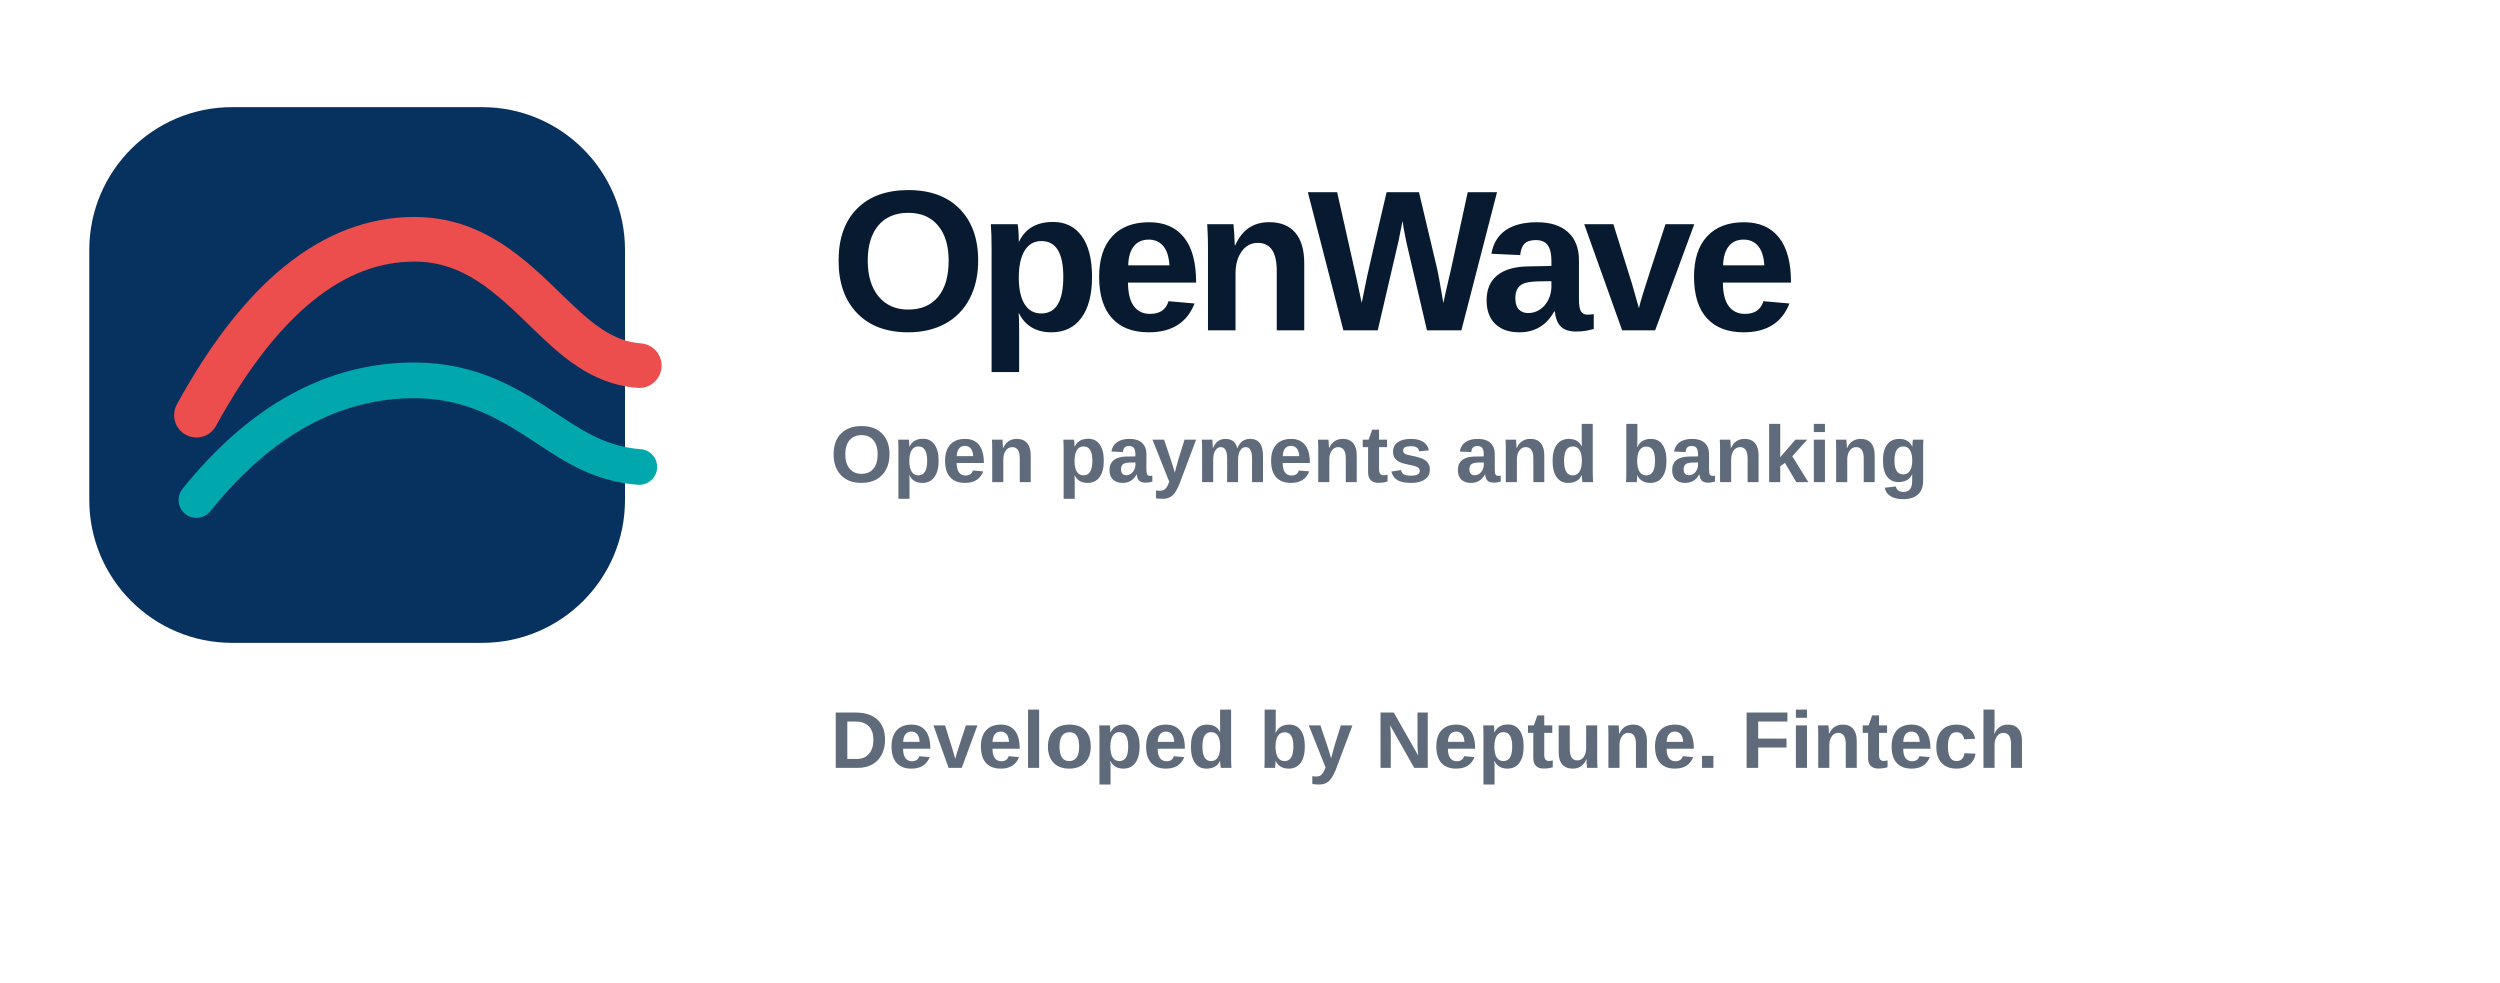
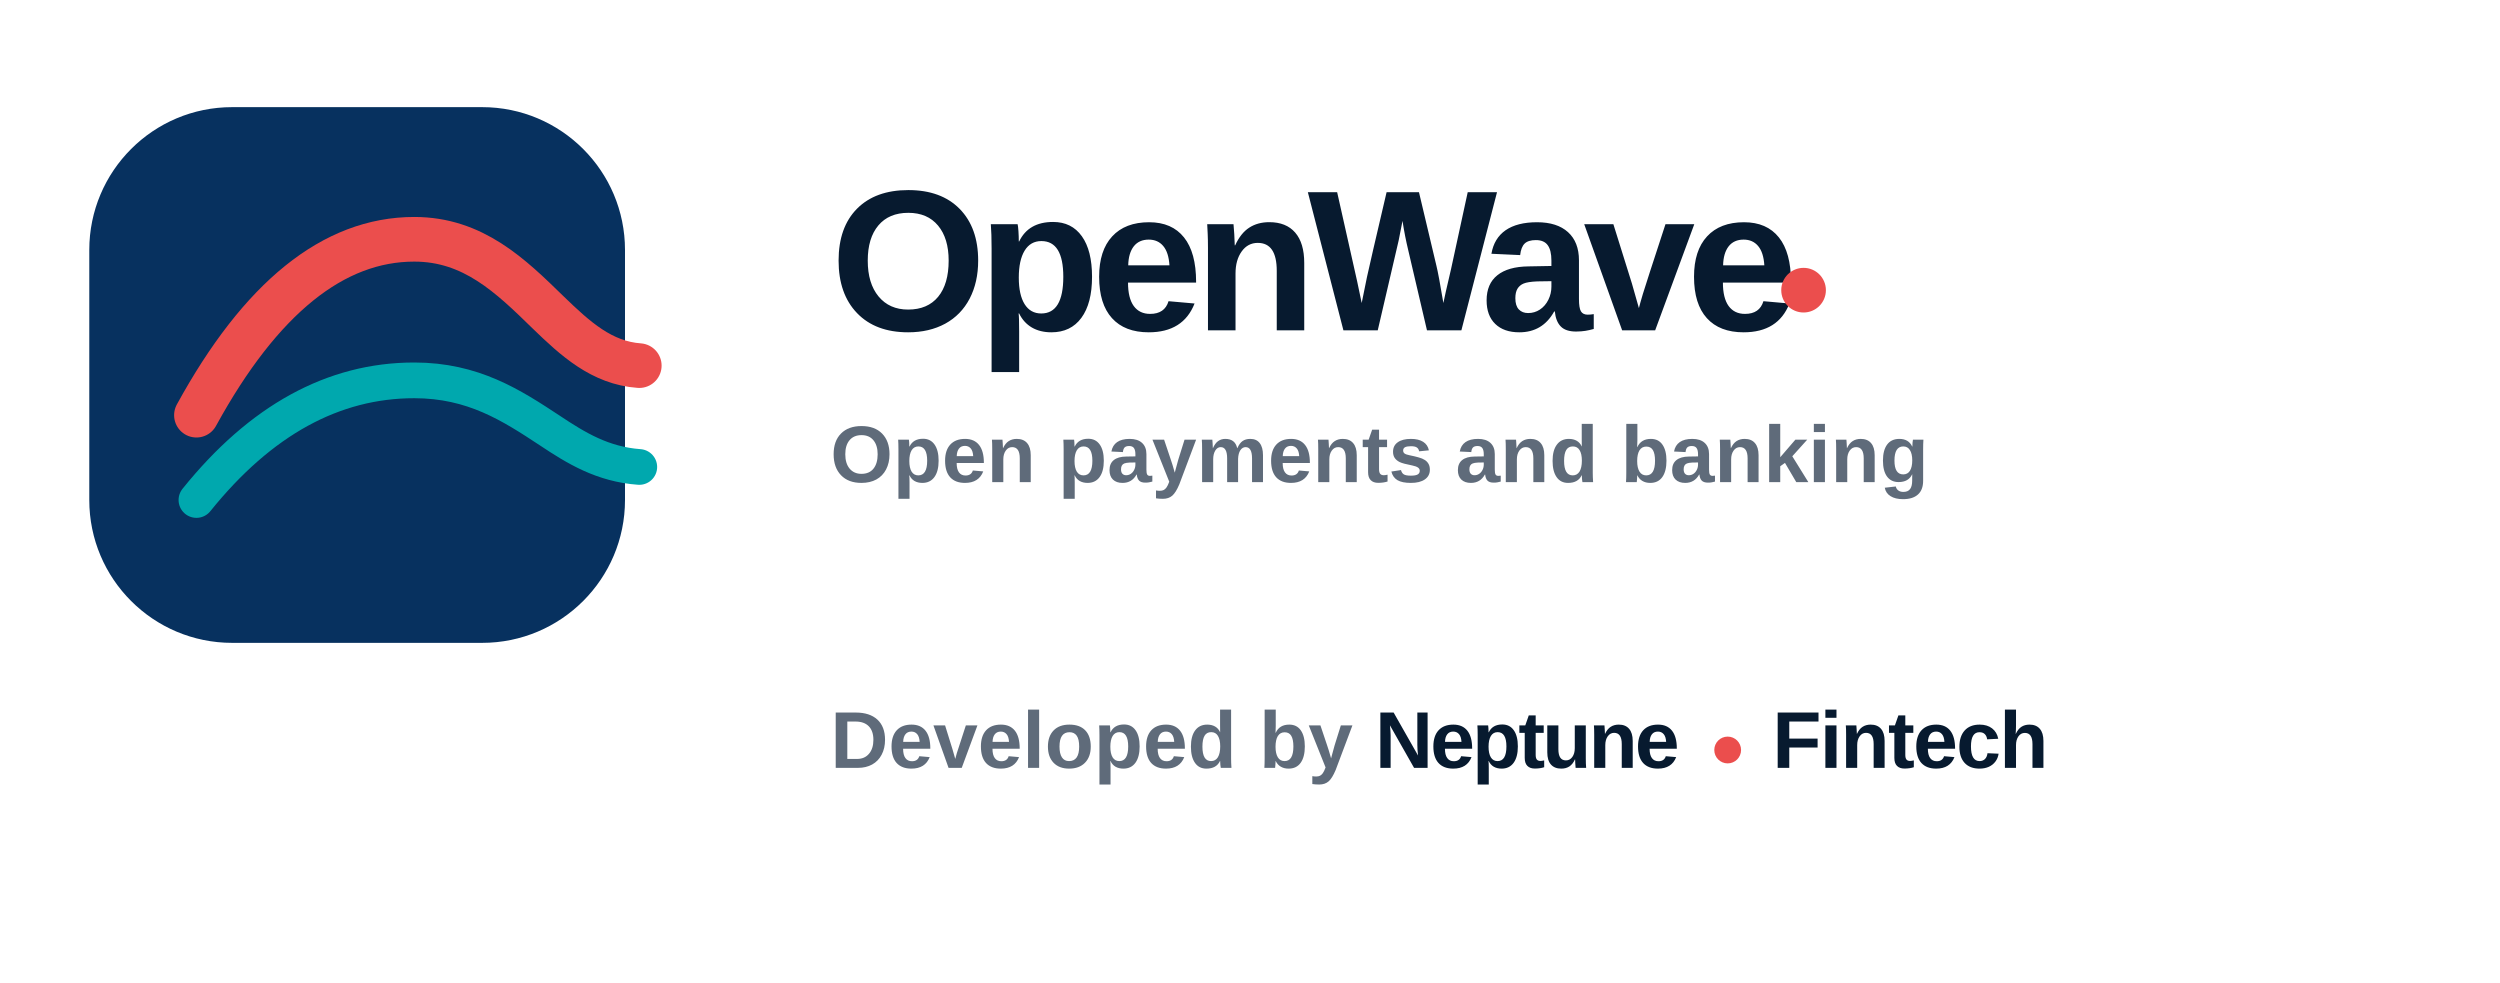
<svg xmlns="http://www.w3.org/2000/svg" width="560" height="220" viewBox="34 18 560 220" fill="none">
  <rect x="54" y="42" width="120" height="120" rx="32" fill="#07315F" />
  <path d="M78 111c14.4-26.3 30.7-39.4 48.8-39.4 13.2 0 21.6 8.2 30 16.4 6.1 5.9 12 11.3 20.4 11.9" stroke="#EB4E4D" stroke-width="10" stroke-linecap="round" stroke-linejoin="round" />
  <path d="M78 130c14.4-17.9 30.7-26.8 48.8-26.8 13.2 0 21.8 5.6 30.3 11.2 6 4 11.9 7.6 20.1 8.2" stroke="#00A8AE" stroke-width="8" stroke-linecap="round" stroke-linejoin="round" />
  <text x="220" y="92" fill="#071A2F" font-family="-apple-system,BlinkMacSystemFont,Segoe UI,Arial,sans-serif" font-size="45" font-weight="830" letter-spacing="-.045em">OpenWave</text>
+   <circle cx="438" cy="83" r="5" fill="#EB4E4D" />
  <text x="220" y="126" fill="#5F6B7A" font-family="-apple-system,BlinkMacSystemFont,Segoe UI,Arial,sans-serif" font-size="18" font-weight="650">Open payments and banking</text>
-   <text x="220" y="190" fill="#5F6B7A" font-family="-apple-system,BlinkMacSystemFont,Segoe UI,Arial,sans-serif" font-size="18" font-weight="700">Developed by Neptune. Fintech</text>
+   <text x="220" y="190" fill="#5F6B7A" font-family="-apple-system,BlinkMacSystemFont,Segoe UI,Arial,sans-serif" font-size="18" font-weight="650">Developed by</text>
+   <text x="342" y="190" fill="#071A2F" font-family="-apple-system,BlinkMacSystemFont,Segoe UI,Arial,sans-serif" font-size="18" font-weight="860" letter-spacing="-.035em">Neptune</text>
+   <circle cx="421" cy="186" r="3" fill="#EB4E4D" />
+   <text x="431" y="190" fill="#071A2F" font-family="-apple-system,BlinkMacSystemFont,Segoe UI,Arial,sans-serif" font-size="18" font-weight="760" letter-spacing="-.02em">Fintech</text>
</svg>
